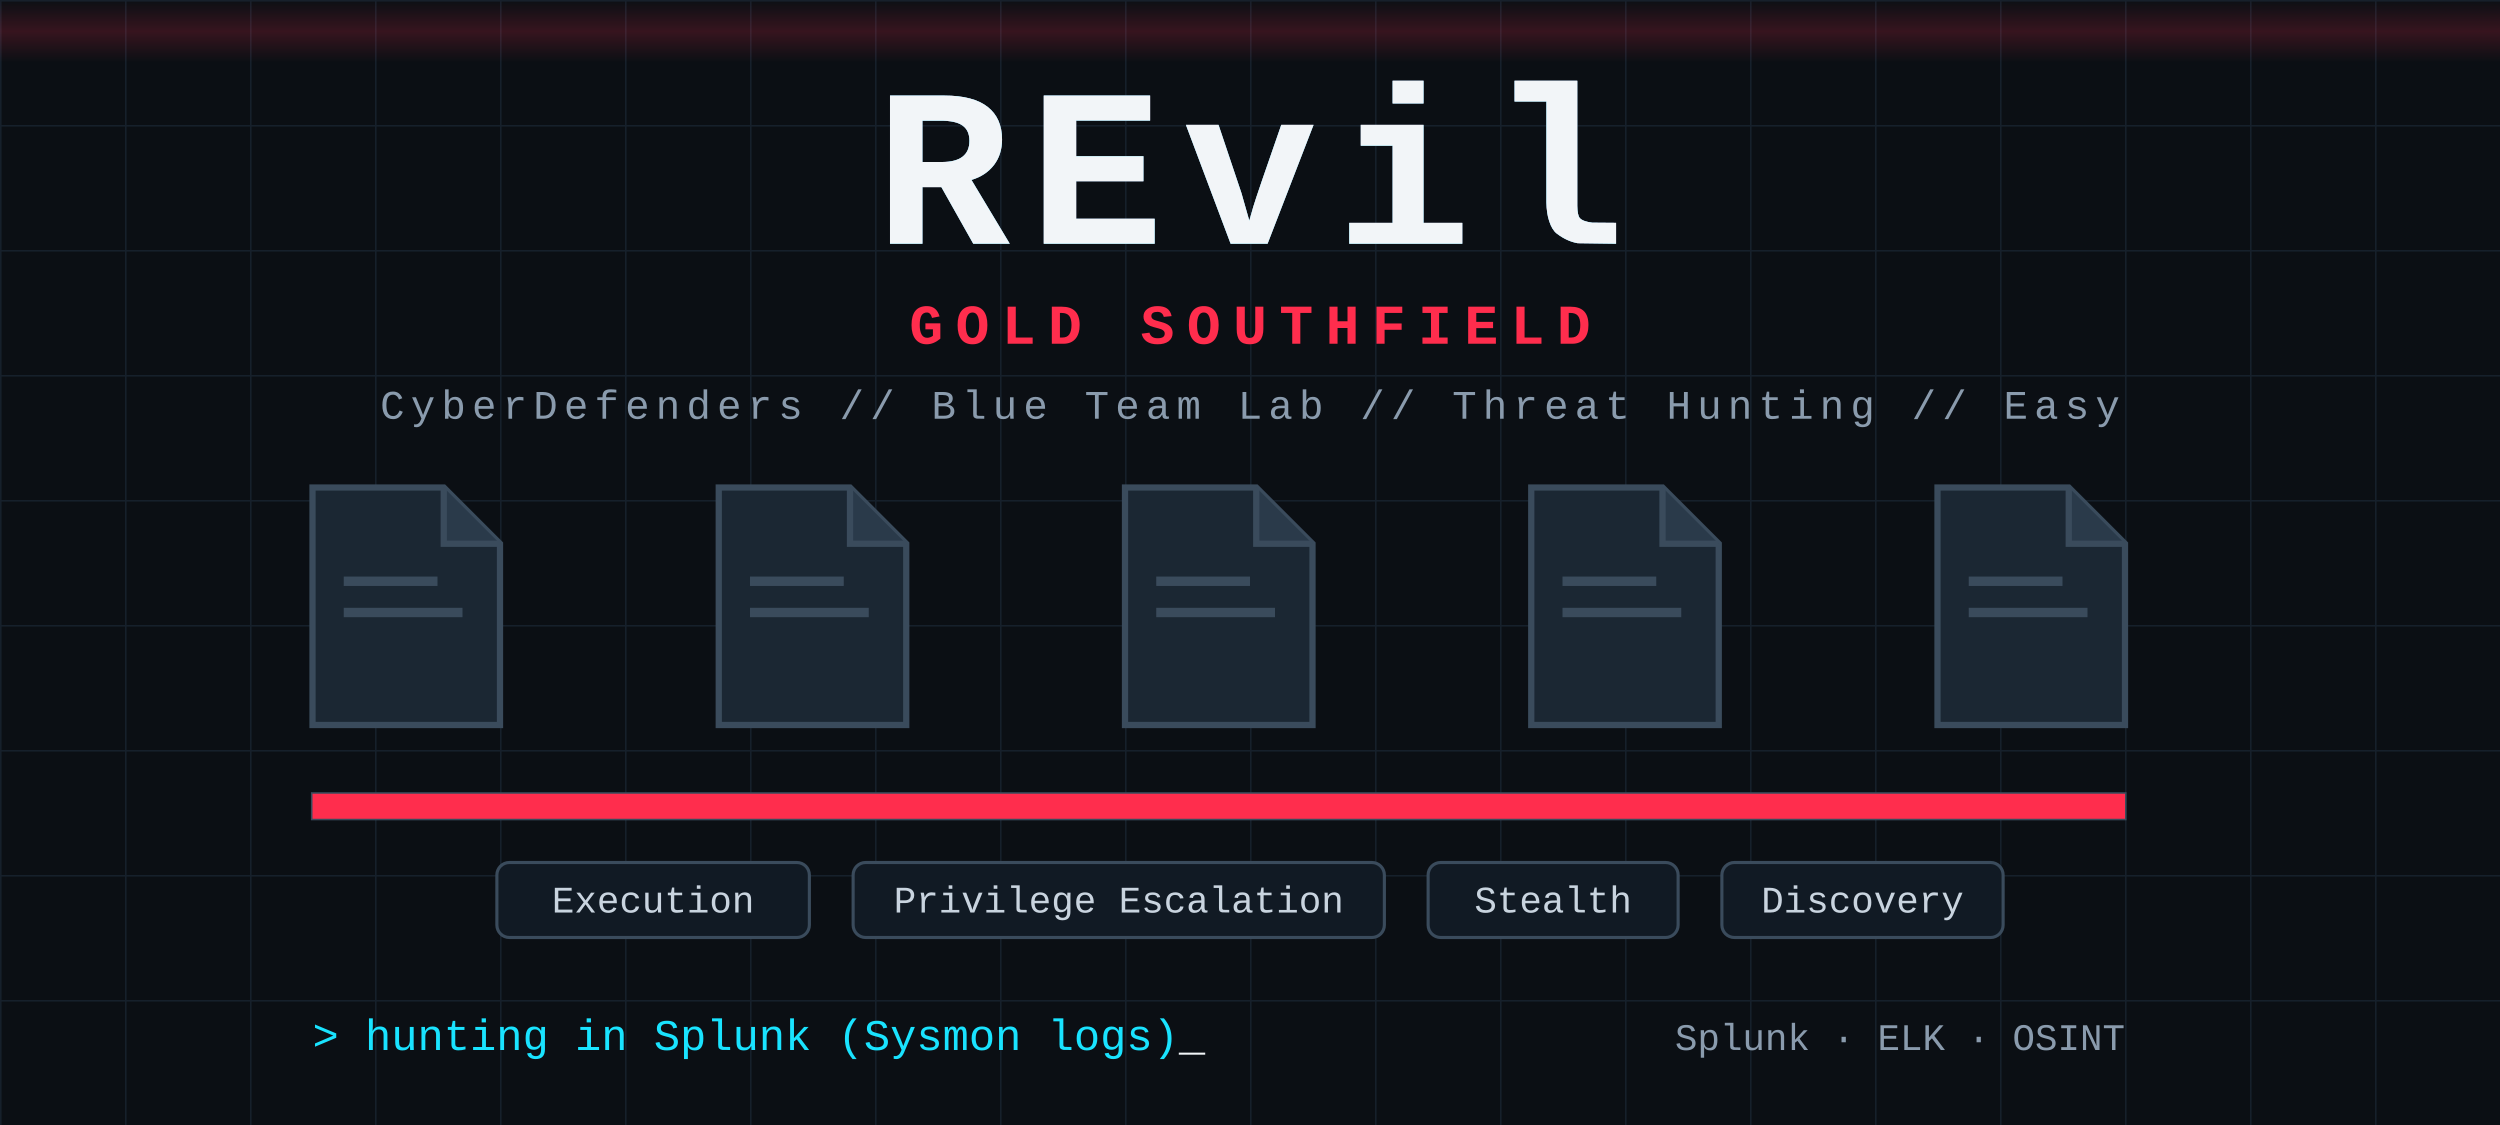
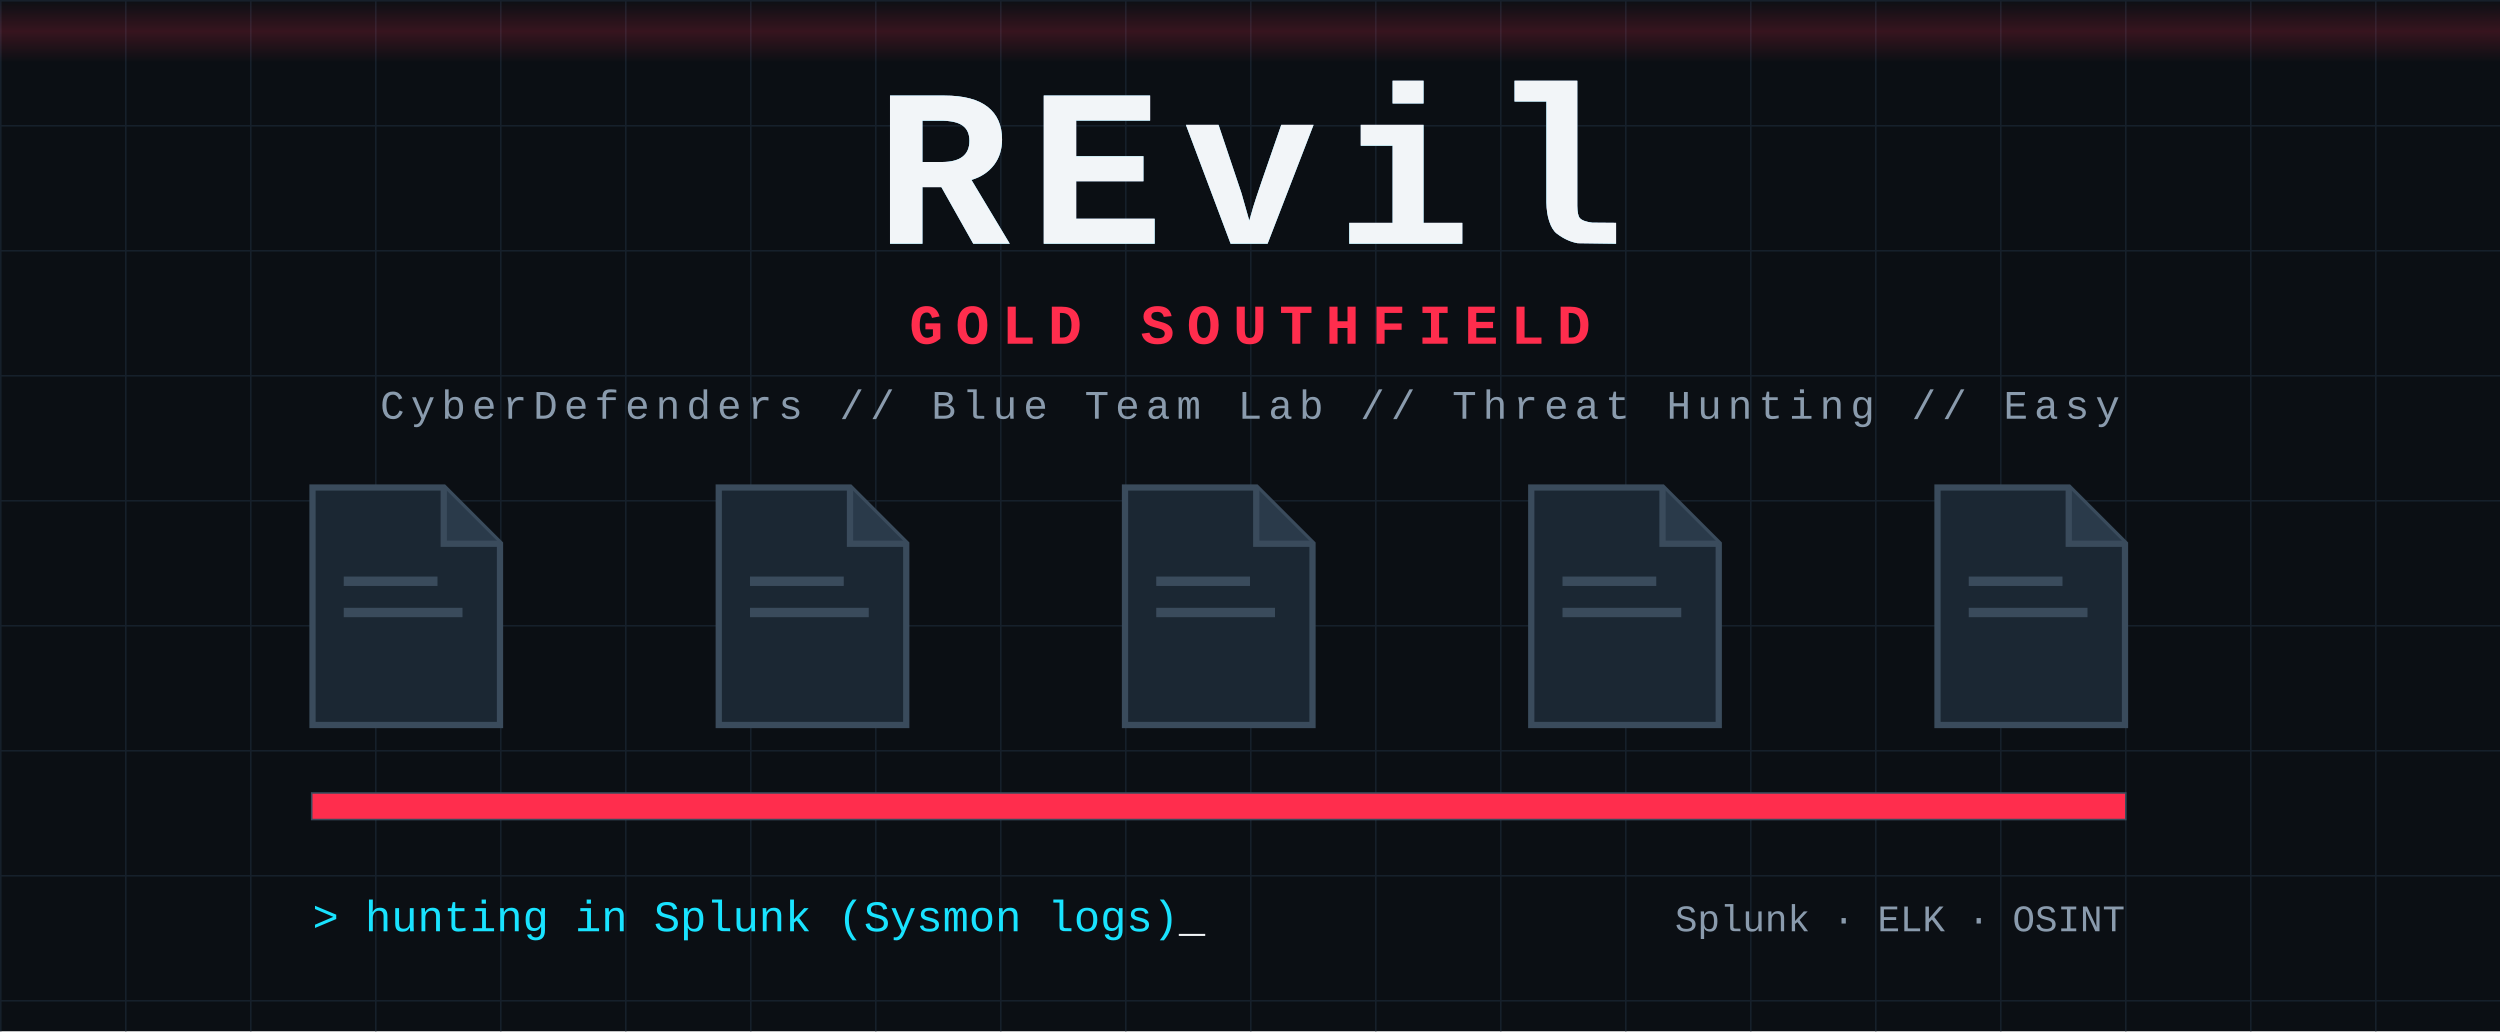
- <svg xmlns="http://www.w3.org/2000/svg" viewBox="0 0 800 360" width="800" height="360">
+ <svg xmlns="http://www.w3.org/2000/svg" viewBox="0 0 800 330" width="800" height="330">
  <style>
    .mono { font-family: 'Courier New', Courier, monospace; }
    .title { font-family: 'Courier New', Courier, monospace; font-weight: 700; font-size: 72px; text-anchor: middle; letter-spacing: 6px; }
    .r { fill: #ff2d4d; animation: gr 6s infinite steps(1); }
    .c { fill: #19e3ff; animation: gc 6s infinite steps(1); }
    .w { fill: #f2f5f8; }
    @keyframes gr { 0%,88%,100% { transform: translate(-3px,0); } 90% { transform: translate(7px,-3px); } 92% { transform: translate(-9px,2px); } 94% { transform: translate(5px,1px); } 96% { transform: translate(-2px,0); } }
    @keyframes gc { 0%,88%,100% { transform: translate(3px,0); } 90% { transform: translate(-7px,2px); } 92% { transform: translate(9px,-2px); } 94% { transform: translate(-5px,0); } 96% { transform: translate(2px,0); } }
    .scan { animation: scan 4s linear infinite; }
-     @keyframes scan { from { transform: translateY(-20px); } to { transform: translateY(380px); } }
+     @keyframes scan { from { transform: translateY(-20px); } to { transform: translateY(350px); } }
    .cursor { animation: blink 1s steps(1) infinite; }
    @keyframes blink { 50% { opacity: 0; } }
    .bar { fill: #ff2d4d; transform-box: fill-box; transform-origin: left center; animation: bar 6s infinite; }
    @keyframes bar { 0% { transform: scaleX(0); } 66% { transform: scaleX(1); } 92% { transform: scaleX(1); } 100% { transform: scaleX(0); } }
    .enc { opacity: 0; }
    .e1 { animation: k1 6s infinite; } .e2 { animation: k2 6s infinite; } .e3 { animation: k3 6s infinite; } .e4 { animation: k4 6s infinite; } .e5 { animation: k5 6s infinite; }
    @keyframes k1 { 0%,12% { opacity: 0; } 14%,92% { opacity: 1; } 100% { opacity: 0; } }
    @keyframes k2 { 0%,25% { opacity: 0; } 27%,92% { opacity: 1; } 100% { opacity: 0; } }
    @keyframes k3 { 0%,38% { opacity: 0; } 40%,92% { opacity: 1; } 100% { opacity: 0; } }
    @keyframes k4 { 0%,51% { opacity: 0; } 53%,92% { opacity: 1; } 100% { opacity: 0; } }
    @keyframes k5 { 0%,64% { opacity: 0; } 66%,92% { opacity: 1; } 100% { opacity: 0; } }
  </style>
  <defs>
    <pattern id="grid" width="40" height="40" patternUnits="userSpaceOnUse">
      <path d="M40 0H0V40" fill="none" stroke="#16202b" stroke-width="1" />
    </pattern>
    <linearGradient id="sg" x1="0" y1="0" x2="0" y2="1">
      <stop offset="0" stop-color="#ff2d4d" stop-opacity="0" />
      <stop offset="0.5" stop-color="#ff2d4d" stop-opacity="0.18" />
      <stop offset="1" stop-color="#ff2d4d" stop-opacity="0" />
    </linearGradient>
    <g id="file">
      <path d="M0 0H42L60 18V76H0Z" fill="#1b2733" stroke="#3a4b5c" stroke-width="2" />
      <path d="M42 0V18H60" fill="#2a3a4a" stroke="#3a4b5c" stroke-width="2" />
      <line x1="10" y1="30" x2="40" y2="30" stroke="#3a4b5c" stroke-width="3" />
      <line x1="10" y1="40" x2="48" y2="40" stroke="#3a4b5c" stroke-width="3" />
    </g>
    <g id="lockov">
      <path d="M0 0H42L60 18V76H0Z" fill="#5a1020" fill-opacity="0.85" stroke="#ff2d4d" stroke-width="2" />
      <rect x="19" y="46" width="22" height="17" rx="2" fill="#ff2d4d" />
      <path d="M23 46V41a7 7 0 0 1 14 0V46" fill="none" stroke="#ff2d4d" stroke-width="3" />
      <circle cx="30" cy="54" r="2.5" fill="#0b0f14" />
    </g>
  </defs>
-   <rect width="800" height="360" fill="#0b0f14" />
-   <rect width="800" height="360" fill="url(#grid)" />
+   <rect width="800" height="330" fill="#0b0f14" />
+   <rect width="800" height="330" fill="url(#grid)" />
  <rect class="scan" x="0" y="0" width="800" height="20" fill="url(#sg)" />
  <text class="title r" x="400" y="78">REvil</text>
  <text class="title c" x="400" y="78">REvil</text>
  <text class="title w" x="400" y="78">REvil</text>
  <text class="mono" x="400" y="110" text-anchor="middle" font-size="18" fill="#ff2d4d" letter-spacing="4" font-weight="700">GOLD SOUTHFIELD</text>
  <text class="mono" x="400" y="134" text-anchor="middle" font-size="13" fill="#8a9bad" letter-spacing="2">CyberDefenders  //  Blue Team Lab  //  Threat Hunting  //  Easy</text>
  <g transform="translate(100,156)">
    <use href="#file" />
    <g class="enc e1">
      <use href="#lockov" />
    </g>
  </g>
  <g transform="translate(230,156)">
    <use href="#file" />
    <g class="enc e2">
      <use href="#lockov" />
    </g>
  </g>
  <g transform="translate(360,156)">
    <use href="#file" />
    <g class="enc e3">
      <use href="#lockov" />
    </g>
  </g>
  <g transform="translate(490,156)">
    <use href="#file" />
    <g class="enc e4">
      <use href="#lockov" />
    </g>
  </g>
  <g transform="translate(620,156)">
    <use href="#file" />
    <g class="enc e5">
      <use href="#lockov" />
    </g>
  </g>
  <rect x="100" y="254" width="580" height="8" fill="#16202b" stroke="#3a4b5c" />
  <rect class="bar" x="100" y="254" width="580" height="8" />
-   <g class="mono" font-size="12" text-anchor="middle" fill="#c9d4df">
-     <rect x="159" y="276" width="100" height="24" rx="4" fill="#111a24" stroke="#3a4b5c" />
-     <rect class="enc e1" x="159" y="276" width="100" height="24" rx="4" fill="#ff2d4d" fill-opacity="0.25" stroke="#ff2d4d" />
-     <text x="209" y="292">Execution</text>
-     <rect x="273" y="276" width="170" height="24" rx="4" fill="#111a24" stroke="#3a4b5c" />
-     <rect class="enc e2" x="273" y="276" width="170" height="24" rx="4" fill="#ff2d4d" fill-opacity="0.25" stroke="#ff2d4d" />
-     <text x="358" y="292">Privilege Escalation</text>
-     <rect x="457" y="276" width="80" height="24" rx="4" fill="#111a24" stroke="#3a4b5c" />
-     <rect class="enc e3" x="457" y="276" width="80" height="24" rx="4" fill="#ff2d4d" fill-opacity="0.25" stroke="#ff2d4d" />
-     <text x="497" y="292">Stealth</text>
-     <rect x="551" y="276" width="90" height="24" rx="4" fill="#111a24" stroke="#3a4b5c" />
-     <rect class="enc e4" x="551" y="276" width="90" height="24" rx="4" fill="#ff2d4d" fill-opacity="0.25" stroke="#ff2d4d" />
-     <text x="596" y="292">Discovery</text>
-   </g>
-   <text class="mono" x="100" y="336" font-size="14" fill="#19e3ff">&gt; hunting in Splunk (Sysmon logs)<tspan class="cursor" fill="#f2f5f8"> _</tspan>
+   <text class="mono" x="100" y="298" font-size="14" fill="#19e3ff">&gt; hunting in Splunk (Sysmon logs)<tspan class="cursor" fill="#f2f5f8"> _</tspan>
  </text>
-   <text class="mono" x="680" y="336" font-size="12" fill="#8a9bad" text-anchor="end">Splunk · ELK · OSINT</text>
+   <text class="mono" x="680" y="298" font-size="12" fill="#8a9bad" text-anchor="end">Splunk · ELK · OSINT</text>
</svg>
